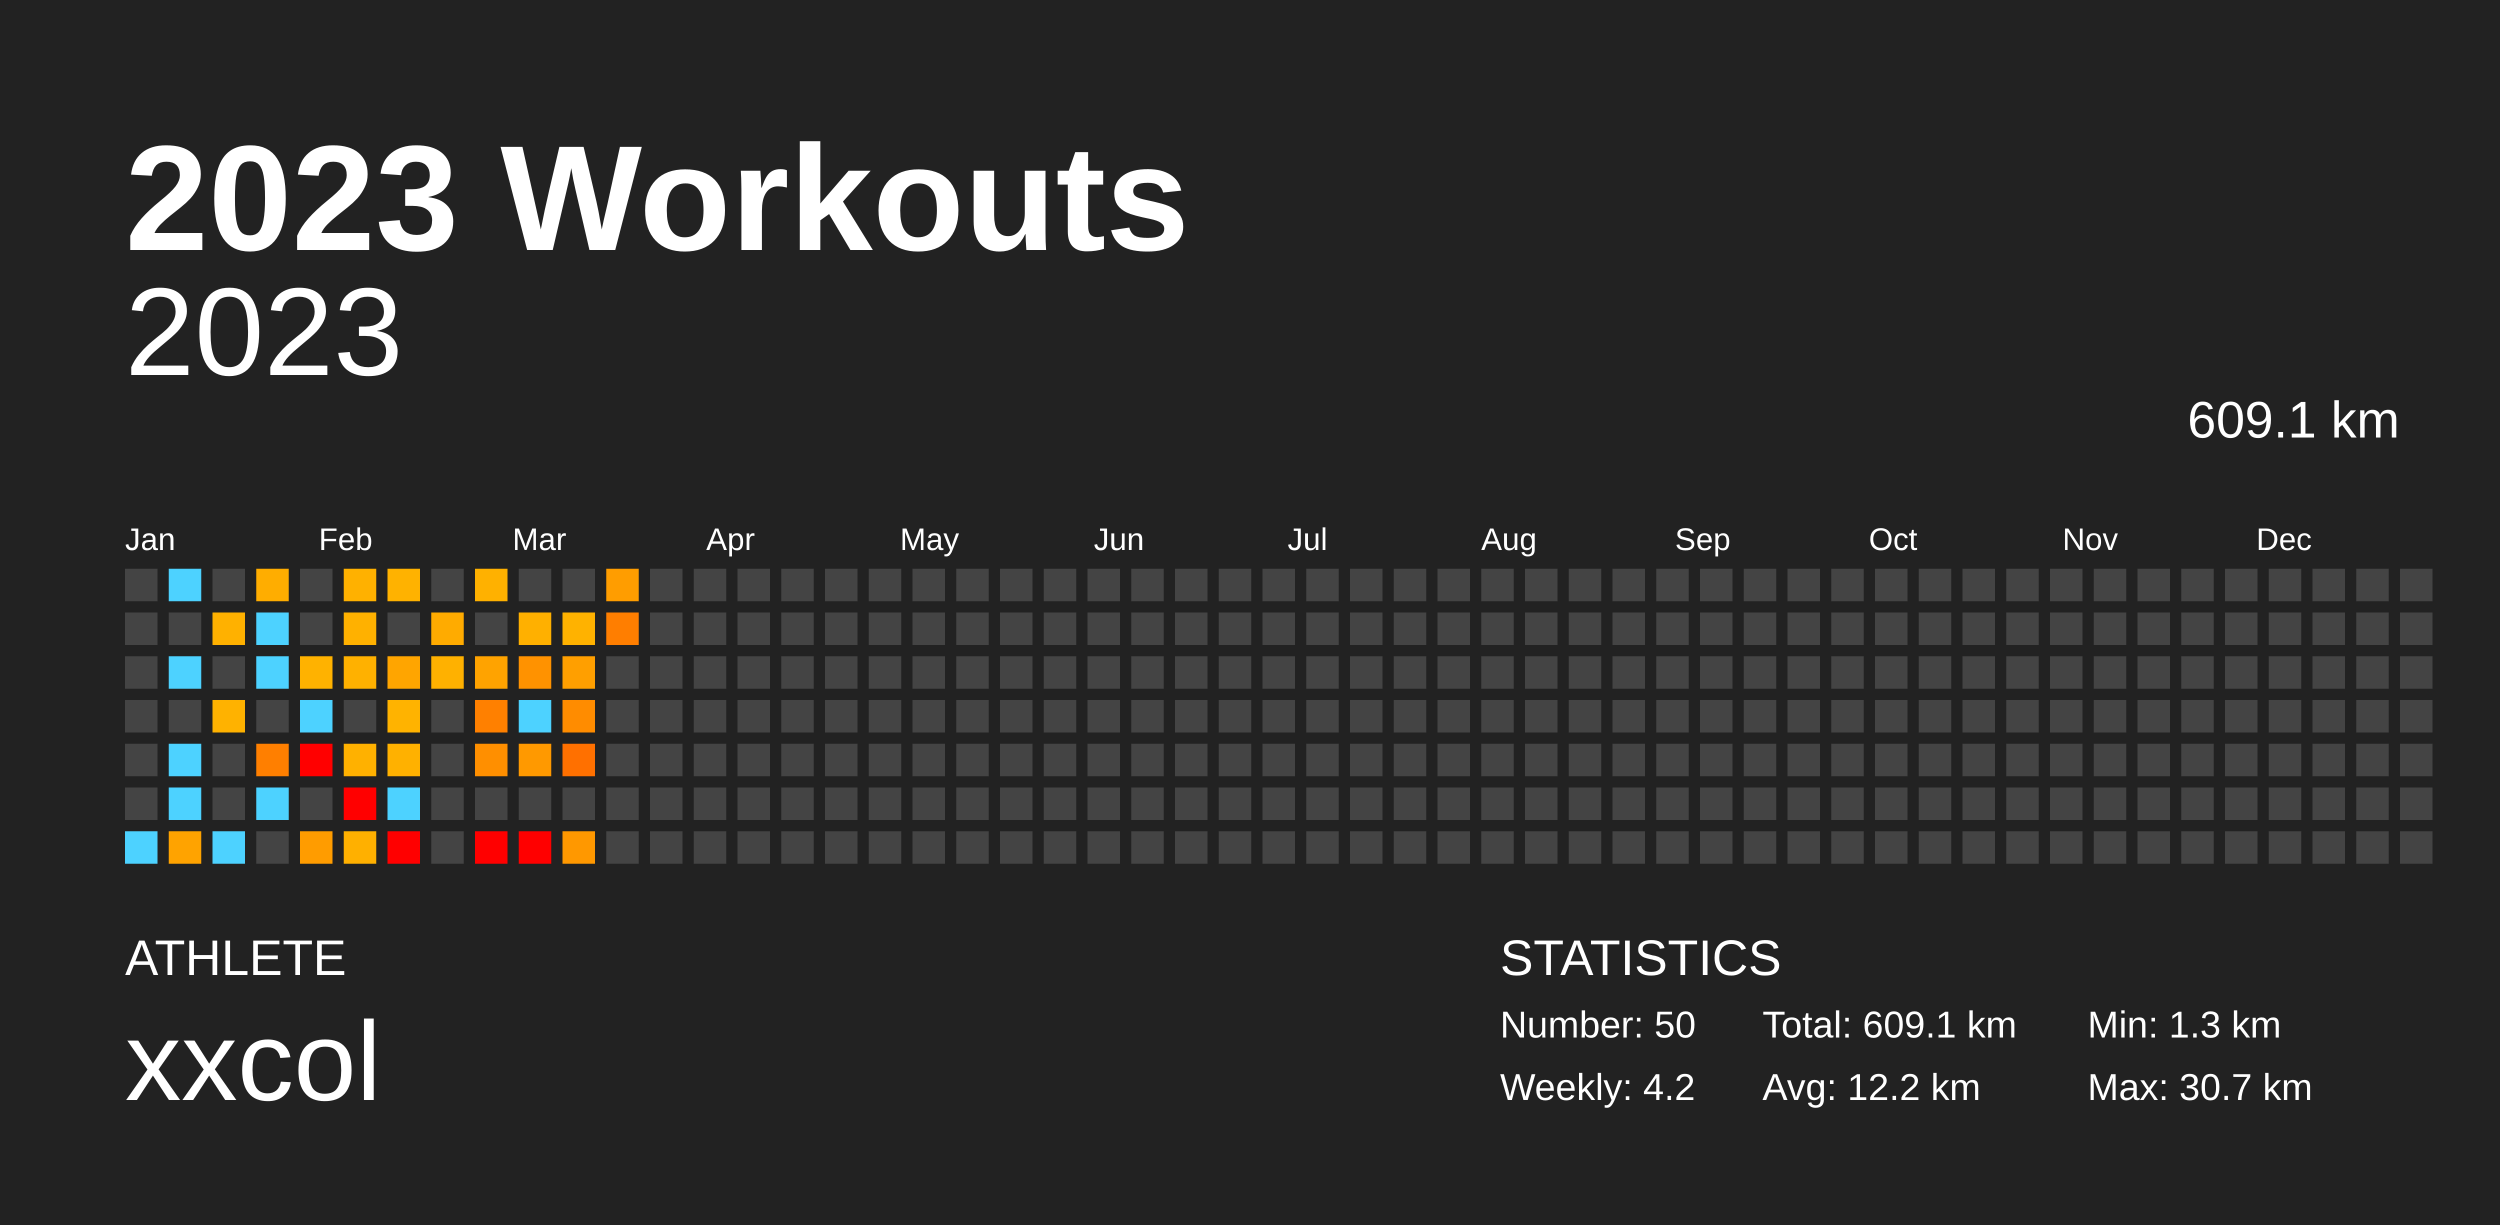
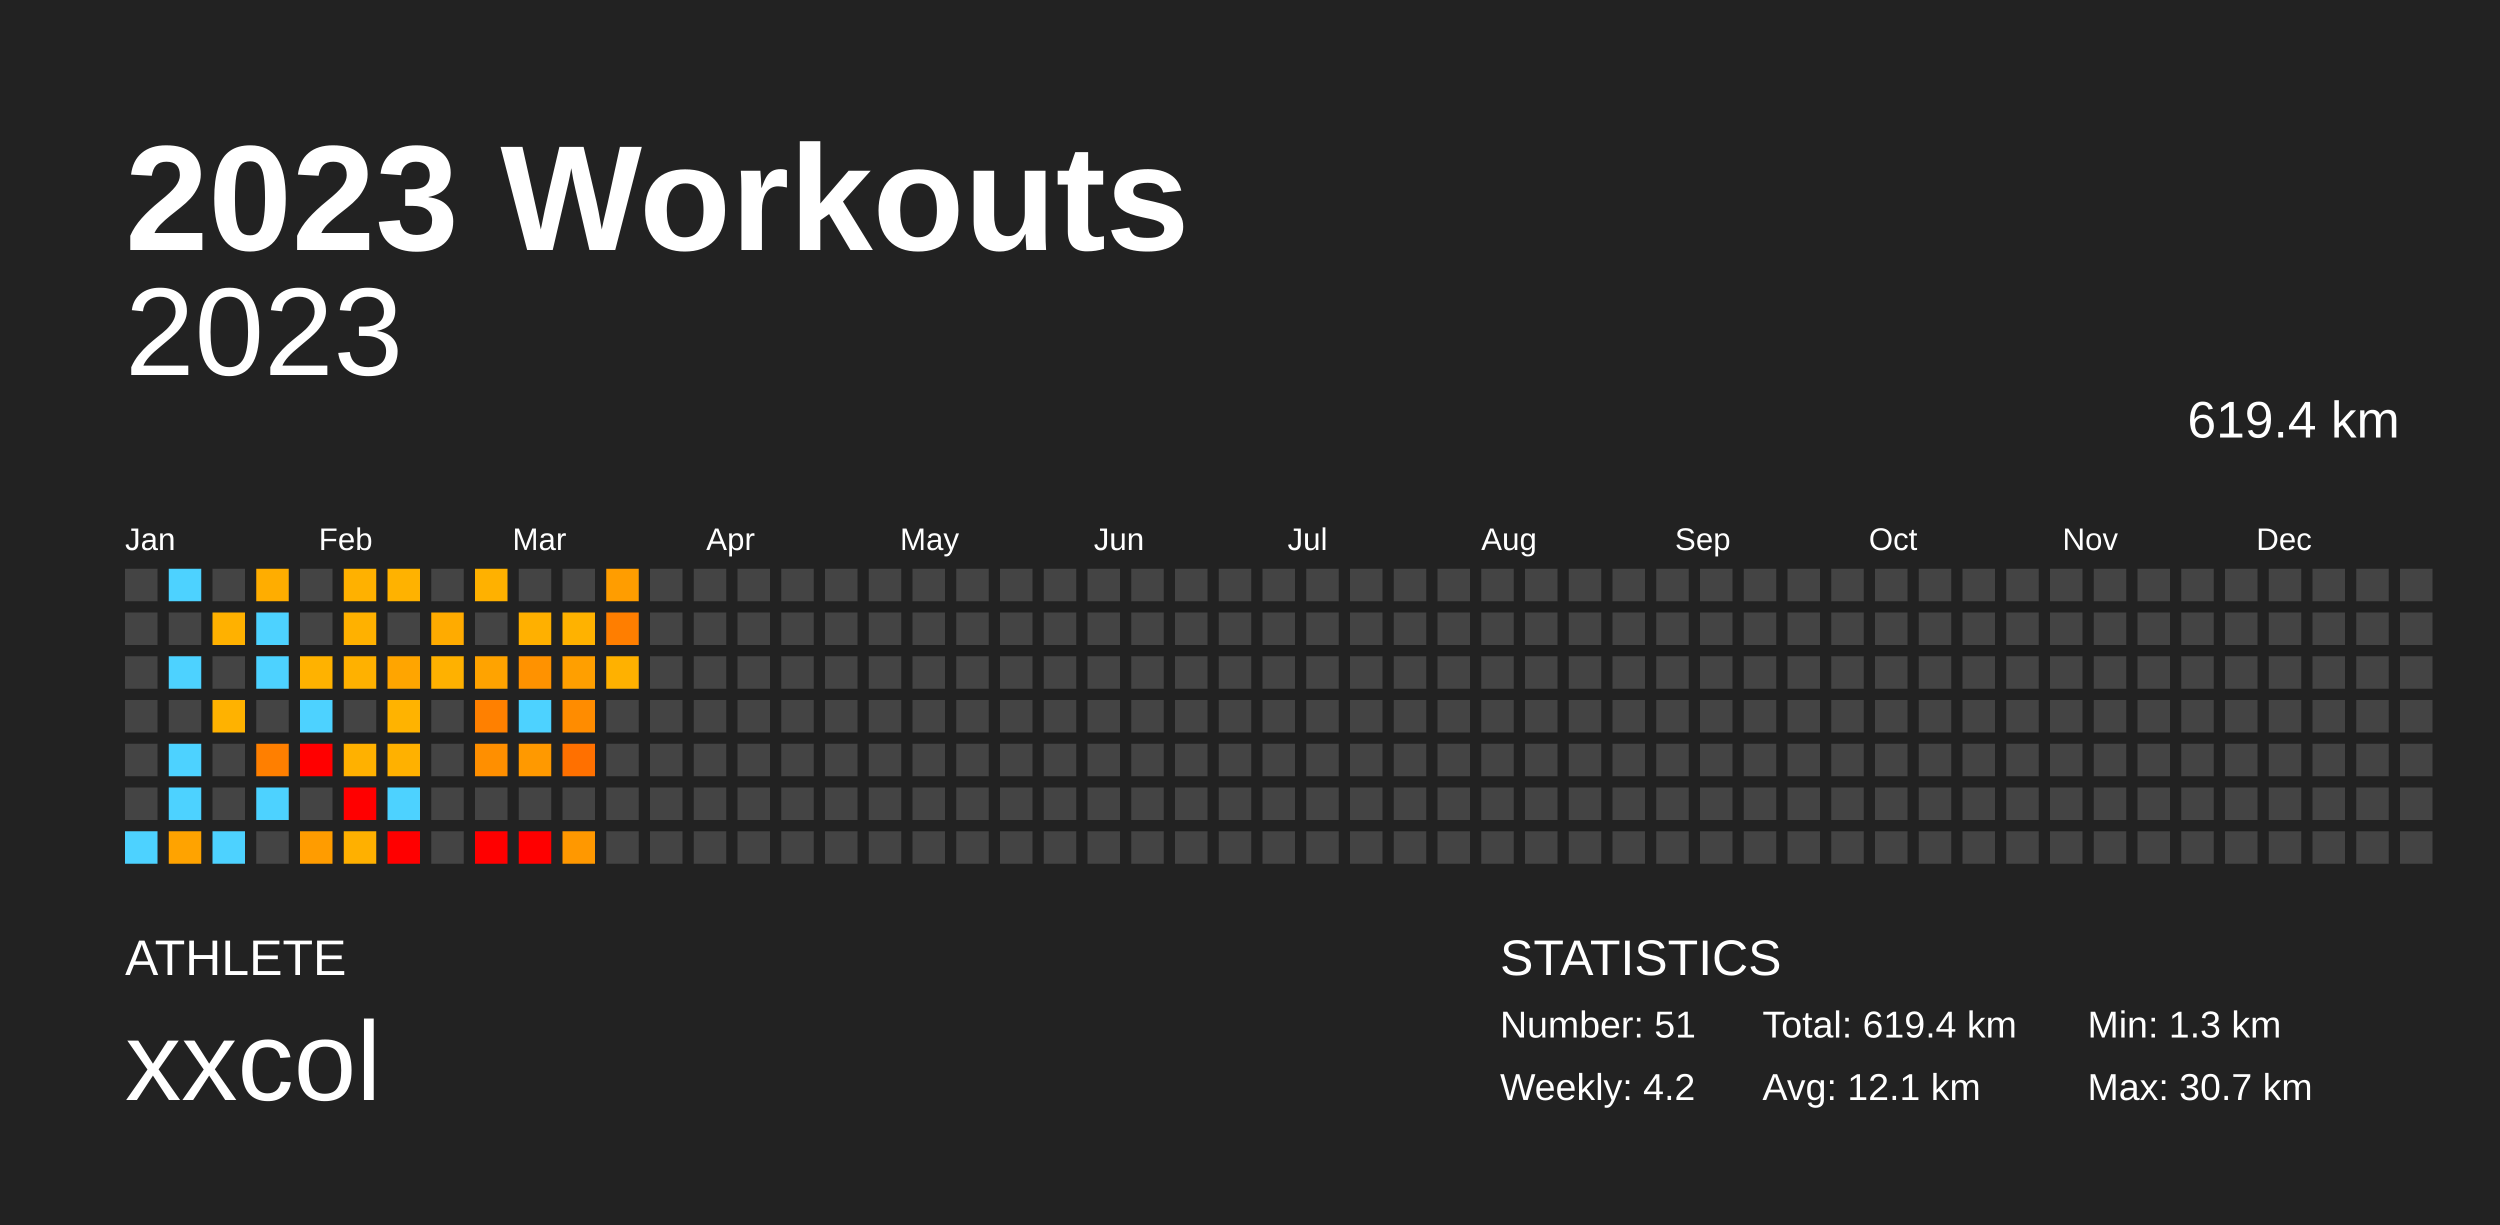
<svg xmlns="http://www.w3.org/2000/svg" baseProfile="full" height="98mm" version="1.1" viewBox="0,0,200,98" width="200mm">
  <defs />
  <rect fill="#222222" height="98" width="200" x="0" y="0" />
  <text fill="#FFFFFF" style="font-size:12px; font-family:Arial; font-weight:bold;" x="10" y="20">2023 Workouts</text>
  <text fill="#FFFFFF" style="font-size:4px; font-family:Arial" x="10" y="78">ATHLETE</text>
  <text fill="#FFFFFF" style="font-size:9px; font-family:Arial" x="10" y="88">xxcol</text>
  <text fill="#FFFFFF" style="font-size:4px; font-family:Arial" x="120" y="78">STATISTICS</text>
-   <text fill="#FFFFFF" style="font-size:3px; font-family:Arial" x="120" y="83">Number: 50</text>
+   <text fill="#FFFFFF" style="font-size:3px; font-family:Arial" x="120" y="83">Number: 51</text>
  <text fill="#FFFFFF" style="font-size:3px; font-family:Arial" x="120" y="88">Weekly: 4.2</text>
-   <text fill="#FFFFFF" style="font-size:3px; font-family:Arial" x="141" y="83">Total: 609.1 km</text>
-   <text fill="#FFFFFF" style="font-size:3px; font-family:Arial" x="141" y="88">Avg: 12.2 km</text>
+   <text fill="#FFFFFF" style="font-size:3px; font-family:Arial" x="141" y="83">Total: 619.4 km</text>
+   <text fill="#FFFFFF" style="font-size:3px; font-family:Arial" x="141" y="88">Avg: 12.1 km</text>
  <text fill="#FFFFFF" style="font-size:3px; font-family:Arial" x="167" y="83">Min: 1.3 km</text>
  <text fill="#FFFFFF" style="font-size:3px; font-family:Arial" x="167" y="88">Max: 30.7 km</text>
  <text alignment-baseline="hanging" fill="#FFFFFF" style="font-size:10.0px; font-family:Arial;" x="10" y="30">2023</text>
-   <text alignment-baseline="hanging" fill="#FFFFFF" style="font-size:4.125px; font-family:Arial;" x="175" y="35">609.1 km</text>
+   <text alignment-baseline="hanging" fill="#FFFFFF" style="font-size:4.125px; font-family:Arial;" x="175" y="35">619.4 km</text>
  <text fill="#FFFFFF" style="font-size:2.5px; font-family:Arial" x="10.0" y="44">Jan</text>
  <text fill="#FFFFFF" style="font-size:2.5px; font-family:Arial" x="25.5" y="44">Feb</text>
  <text fill="#FFFFFF" style="font-size:2.5px; font-family:Arial" x="41.0" y="44">Mar</text>
  <text fill="#FFFFFF" style="font-size:2.5px; font-family:Arial" x="56.5" y="44">Apr</text>
  <text fill="#FFFFFF" style="font-size:2.5px; font-family:Arial" x="72.0" y="44">May</text>
  <text fill="#FFFFFF" style="font-size:2.5px; font-family:Arial" x="87.5" y="44">Jun</text>
  <text fill="#FFFFFF" style="font-size:2.5px; font-family:Arial" x="103.0" y="44">Jul</text>
  <text fill="#FFFFFF" style="font-size:2.5px; font-family:Arial" x="118.5" y="44">Aug</text>
  <text fill="#FFFFFF" style="font-size:2.5px; font-family:Arial" x="134.0" y="44">Sep</text>
  <text fill="#FFFFFF" style="font-size:2.5px; font-family:Arial" x="149.5" y="44">Oct</text>
  <text fill="#FFFFFF" style="font-size:2.5px; font-family:Arial" x="165.0" y="44">Nov</text>
  <text fill="#FFFFFF" style="font-size:2.5px; font-family:Arial" x="180.5" y="44">Dec</text>
  <rect fill="#444444" height="2.6" width="2.6" x="10.0" y="45.5" />
  <rect fill="#444444" height="2.6" width="2.6" x="10.0" y="49.0" />
  <rect fill="#444444" height="2.6" width="2.6" x="10.0" y="52.5" />
  <rect fill="#444444" height="2.6" width="2.6" x="10.0" y="56.0" />
  <rect fill="#444444" height="2.6" width="2.6" x="10.0" y="59.5" />
  <rect fill="#444444" height="2.6" width="2.6" x="10.0" y="63.0" />
  <rect fill="#4dd2ff" height="2.6" width="2.6" x="10.0" y="66.5" />
  <rect fill="#4dd2ff" height="2.6" width="2.6" x="13.5" y="45.5" />
  <rect fill="#444444" height="2.6" width="2.6" x="13.5" y="49.0" />
  <rect fill="#4dd2ff" height="2.6" width="2.6" x="13.5" y="52.5" />
  <rect fill="#444444" height="2.6" width="2.6" x="13.5" y="56.0" />
  <rect fill="#4dd2ff" height="2.6" width="2.6" x="13.5" y="59.5" />
  <rect fill="#4dd2ff" height="2.6" width="2.6" x="13.5" y="63.0" />
  <rect fill="#ffa300" height="2.6" width="2.6" x="13.5" y="66.5" />
  <rect fill="#444444" height="2.6" width="2.6" x="17.0" y="45.5" />
  <rect fill="#ffb100" height="2.6" width="2.6" x="17.0" y="49.0" />
  <rect fill="#444444" height="2.6" width="2.6" x="17.0" y="52.5" />
  <rect fill="#ffb200" height="2.6" width="2.6" x="17.0" y="56.0" />
  <rect fill="#444444" height="2.6" width="2.6" x="17.0" y="59.5" />
  <rect fill="#444444" height="2.6" width="2.6" x="17.0" y="63.0" />
  <rect fill="#4dd2ff" height="2.6" width="2.6" x="17.0" y="66.5" />
  <rect fill="#ffad00" height="2.6" width="2.6" x="20.5" y="45.5" />
  <rect fill="#4dd2ff" height="2.6" width="2.6" x="20.5" y="49.0" />
  <rect fill="#4dd2ff" height="2.6" width="2.6" x="20.5" y="52.5" />
  <rect fill="#444444" height="2.6" width="2.6" x="20.5" y="56.0" />
  <rect fill="#ff7f00" height="2.6" width="2.6" x="20.5" y="59.5" />
  <rect fill="#4dd2ff" height="2.6" width="2.6" x="20.5" y="63.0" />
  <rect fill="#444444" height="2.6" width="2.6" x="20.5" y="66.5" />
  <rect fill="#444444" height="2.6" width="2.6" x="24.0" y="45.5" />
  <rect fill="#444444" height="2.6" width="2.6" x="24.0" y="49.0" />
  <rect fill="#ffb200" height="2.6" width="2.6" x="24.0" y="52.5" />
  <rect fill="#4dd2ff" height="2.6" width="2.6" x="24.0" y="56.0" />
  <rect fill="red" height="2.6" width="2.6" x="24.0" y="59.5" />
  <rect fill="#444444" height="2.6" width="2.6" x="24.0" y="63.0" />
  <rect fill="#ff9c00" height="2.6" width="2.6" x="24.0" y="66.5" />
  <rect fill="#ffb100" height="2.6" width="2.6" x="27.5" y="45.5" />
  <rect fill="#ffb100" height="2.6" width="2.6" x="27.5" y="49.0" />
  <rect fill="#ffb100" height="2.6" width="2.6" x="27.5" y="52.5" />
  <rect fill="#444444" height="2.6" width="2.6" x="27.5" y="56.0" />
  <rect fill="#ffb100" height="2.6" width="2.6" x="27.5" y="59.5" />
  <rect fill="red" height="2.6" width="2.6" x="27.5" y="63.0" />
  <rect fill="#ffb000" height="2.6" width="2.6" x="27.5" y="66.5" />
  <rect fill="#ffb200" height="2.6" width="2.6" x="31.0" y="45.5" />
  <rect fill="#444444" height="2.6" width="2.6" x="31.0" y="49.0" />
  <rect fill="#ffa500" height="2.6" width="2.6" x="31.0" y="52.5" />
  <rect fill="#ffb300" height="2.6" width="2.6" x="31.0" y="56.0" />
  <rect fill="#ffb100" height="2.6" width="2.6" x="31.0" y="59.5" />
  <rect fill="#4dd2ff" height="2.6" width="2.6" x="31.0" y="63.0" />
  <rect fill="red" height="2.6" width="2.6" x="31.0" y="66.5" />
  <rect fill="#444444" height="2.6" width="2.6" x="34.5" y="45.5" />
  <rect fill="#ffab00" height="2.6" width="2.6" x="34.5" y="49.0" />
  <rect fill="#ffb100" height="2.6" width="2.6" x="34.5" y="52.5" />
  <rect fill="#444444" height="2.6" width="2.6" x="34.5" y="56.0" />
  <rect fill="#444444" height="2.6" width="2.6" x="34.5" y="59.5" />
  <rect fill="#444444" height="2.6" width="2.6" x="34.5" y="63.0" />
  <rect fill="#444444" height="2.6" width="2.6" x="34.5" y="66.5" />
  <rect fill="#ffb100" height="2.6" width="2.6" x="38.0" y="45.5" />
  <rect fill="#444444" height="2.6" width="2.6" x="38.0" y="49.0" />
  <rect fill="#ffa300" height="2.6" width="2.6" x="38.0" y="52.5" />
  <rect fill="#ff8000" height="2.6" width="2.6" x="38.0" y="56.0" />
  <rect fill="#ff8f00" height="2.6" width="2.6" x="38.0" y="59.5" />
  <rect fill="#444444" height="2.6" width="2.6" x="38.0" y="63.0" />
  <rect fill="red" height="2.6" width="2.6" x="38.0" y="66.5" />
  <rect fill="#444444" height="2.6" width="2.6" x="41.5" y="45.5" />
  <rect fill="#ffb000" height="2.6" width="2.6" x="41.5" y="49.0" />
  <rect fill="#ff9200" height="2.6" width="2.6" x="41.5" y="52.5" />
  <rect fill="#4dd2ff" height="2.6" width="2.6" x="41.5" y="56.0" />
  <rect fill="#ff9900" height="2.6" width="2.6" x="41.5" y="59.5" />
  <rect fill="#444444" height="2.6" width="2.6" x="41.5" y="63.0" />
  <rect fill="red" height="2.6" width="2.6" x="41.5" y="66.5" />
  <rect fill="#444444" height="2.6" width="2.6" x="45.0" y="45.5" />
  <rect fill="#ffb200" height="2.6" width="2.6" x="45.0" y="49.0" />
  <rect fill="#ff9f00" height="2.6" width="2.6" x="45.0" y="52.5" />
  <rect fill="#ff8c00" height="2.6" width="2.6" x="45.0" y="56.0" />
  <rect fill="#ff7000" height="2.6" width="2.6" x="45.0" y="59.5" />
  <rect fill="#444444" height="2.6" width="2.6" x="45.0" y="63.0" />
  <rect fill="#ff9800" height="2.6" width="2.6" x="45.0" y="66.5" />
  <rect fill="#ff9d00" height="2.6" width="2.6" x="48.5" y="45.5" />
  <rect fill="#ff7e00" height="2.6" width="2.6" x="48.5" y="49.0" />
-   <rect fill="#444444" height="2.6" width="2.6" x="48.5" y="52.5" />
+   <rect fill="#ffb100" height="2.6" width="2.6" x="48.5" y="52.5" />
  <rect fill="#444444" height="2.6" width="2.6" x="48.5" y="56.0" />
  <rect fill="#444444" height="2.6" width="2.6" x="48.5" y="59.5" />
  <rect fill="#444444" height="2.6" width="2.6" x="48.5" y="63.0" />
  <rect fill="#444444" height="2.6" width="2.6" x="48.5" y="66.5" />
  <rect fill="#444444" height="2.6" width="2.6" x="52.0" y="45.5" />
  <rect fill="#444444" height="2.6" width="2.6" x="52.0" y="49.0" />
  <rect fill="#444444" height="2.6" width="2.6" x="52.0" y="52.5" />
  <rect fill="#444444" height="2.6" width="2.6" x="52.0" y="56.0" />
  <rect fill="#444444" height="2.6" width="2.6" x="52.0" y="59.5" />
  <rect fill="#444444" height="2.6" width="2.6" x="52.0" y="63.0" />
  <rect fill="#444444" height="2.6" width="2.6" x="52.0" y="66.5" />
  <rect fill="#444444" height="2.6" width="2.6" x="55.5" y="45.5" />
  <rect fill="#444444" height="2.6" width="2.6" x="55.5" y="49.0" />
  <rect fill="#444444" height="2.6" width="2.6" x="55.5" y="52.5" />
  <rect fill="#444444" height="2.6" width="2.6" x="55.5" y="56.0" />
  <rect fill="#444444" height="2.6" width="2.6" x="55.5" y="59.5" />
  <rect fill="#444444" height="2.6" width="2.6" x="55.5" y="63.0" />
  <rect fill="#444444" height="2.6" width="2.6" x="55.5" y="66.5" />
  <rect fill="#444444" height="2.6" width="2.6" x="59.0" y="45.5" />
  <rect fill="#444444" height="2.6" width="2.6" x="59.0" y="49.0" />
  <rect fill="#444444" height="2.6" width="2.6" x="59.0" y="52.5" />
  <rect fill="#444444" height="2.6" width="2.6" x="59.0" y="56.0" />
  <rect fill="#444444" height="2.6" width="2.6" x="59.0" y="59.5" />
  <rect fill="#444444" height="2.6" width="2.6" x="59.0" y="63.0" />
  <rect fill="#444444" height="2.6" width="2.6" x="59.0" y="66.5" />
  <rect fill="#444444" height="2.6" width="2.6" x="62.5" y="45.5" />
  <rect fill="#444444" height="2.6" width="2.6" x="62.5" y="49.0" />
  <rect fill="#444444" height="2.6" width="2.6" x="62.5" y="52.5" />
  <rect fill="#444444" height="2.6" width="2.6" x="62.5" y="56.0" />
  <rect fill="#444444" height="2.6" width="2.6" x="62.5" y="59.5" />
  <rect fill="#444444" height="2.6" width="2.6" x="62.5" y="63.0" />
  <rect fill="#444444" height="2.6" width="2.6" x="62.5" y="66.5" />
  <rect fill="#444444" height="2.6" width="2.6" x="66.0" y="45.5" />
  <rect fill="#444444" height="2.6" width="2.6" x="66.0" y="49.0" />
  <rect fill="#444444" height="2.6" width="2.6" x="66.0" y="52.5" />
  <rect fill="#444444" height="2.6" width="2.6" x="66.0" y="56.0" />
  <rect fill="#444444" height="2.6" width="2.6" x="66.0" y="59.5" />
  <rect fill="#444444" height="2.6" width="2.6" x="66.0" y="63.0" />
  <rect fill="#444444" height="2.6" width="2.6" x="66.0" y="66.5" />
  <rect fill="#444444" height="2.6" width="2.6" x="69.5" y="45.5" />
  <rect fill="#444444" height="2.6" width="2.6" x="69.5" y="49.0" />
  <rect fill="#444444" height="2.6" width="2.6" x="69.5" y="52.5" />
  <rect fill="#444444" height="2.6" width="2.6" x="69.5" y="56.0" />
  <rect fill="#444444" height="2.6" width="2.6" x="69.5" y="59.5" />
  <rect fill="#444444" height="2.6" width="2.6" x="69.5" y="63.0" />
  <rect fill="#444444" height="2.6" width="2.6" x="69.5" y="66.5" />
  <rect fill="#444444" height="2.6" width="2.6" x="73.0" y="45.5" />
  <rect fill="#444444" height="2.6" width="2.6" x="73.0" y="49.0" />
  <rect fill="#444444" height="2.6" width="2.6" x="73.0" y="52.5" />
  <rect fill="#444444" height="2.6" width="2.6" x="73.0" y="56.0" />
  <rect fill="#444444" height="2.6" width="2.6" x="73.0" y="59.5" />
  <rect fill="#444444" height="2.6" width="2.6" x="73.0" y="63.0" />
  <rect fill="#444444" height="2.6" width="2.6" x="73.0" y="66.5" />
  <rect fill="#444444" height="2.6" width="2.6" x="76.5" y="45.5" />
  <rect fill="#444444" height="2.6" width="2.6" x="76.5" y="49.0" />
  <rect fill="#444444" height="2.6" width="2.6" x="76.5" y="52.5" />
  <rect fill="#444444" height="2.6" width="2.6" x="76.5" y="56.0" />
  <rect fill="#444444" height="2.6" width="2.6" x="76.5" y="59.5" />
  <rect fill="#444444" height="2.6" width="2.6" x="76.5" y="63.0" />
  <rect fill="#444444" height="2.6" width="2.6" x="76.5" y="66.5" />
  <rect fill="#444444" height="2.6" width="2.6" x="80.0" y="45.5" />
  <rect fill="#444444" height="2.6" width="2.6" x="80.0" y="49.0" />
  <rect fill="#444444" height="2.6" width="2.6" x="80.0" y="52.5" />
  <rect fill="#444444" height="2.6" width="2.6" x="80.0" y="56.0" />
  <rect fill="#444444" height="2.6" width="2.6" x="80.0" y="59.5" />
  <rect fill="#444444" height="2.6" width="2.6" x="80.0" y="63.0" />
  <rect fill="#444444" height="2.6" width="2.6" x="80.0" y="66.5" />
  <rect fill="#444444" height="2.6" width="2.6" x="83.5" y="45.5" />
  <rect fill="#444444" height="2.6" width="2.6" x="83.5" y="49.0" />
  <rect fill="#444444" height="2.6" width="2.6" x="83.5" y="52.5" />
  <rect fill="#444444" height="2.6" width="2.6" x="83.5" y="56.0" />
  <rect fill="#444444" height="2.6" width="2.6" x="83.5" y="59.5" />
  <rect fill="#444444" height="2.6" width="2.6" x="83.5" y="63.0" />
  <rect fill="#444444" height="2.6" width="2.6" x="83.5" y="66.5" />
  <rect fill="#444444" height="2.6" width="2.6" x="87.0" y="45.5" />
  <rect fill="#444444" height="2.6" width="2.6" x="87.0" y="49.0" />
  <rect fill="#444444" height="2.6" width="2.6" x="87.0" y="52.5" />
  <rect fill="#444444" height="2.6" width="2.6" x="87.0" y="56.0" />
  <rect fill="#444444" height="2.6" width="2.6" x="87.0" y="59.5" />
  <rect fill="#444444" height="2.6" width="2.6" x="87.0" y="63.0" />
  <rect fill="#444444" height="2.6" width="2.6" x="87.0" y="66.5" />
  <rect fill="#444444" height="2.6" width="2.6" x="90.5" y="45.5" />
  <rect fill="#444444" height="2.6" width="2.6" x="90.5" y="49.0" />
  <rect fill="#444444" height="2.6" width="2.6" x="90.5" y="52.5" />
  <rect fill="#444444" height="2.6" width="2.6" x="90.5" y="56.0" />
  <rect fill="#444444" height="2.6" width="2.6" x="90.5" y="59.5" />
  <rect fill="#444444" height="2.6" width="2.6" x="90.5" y="63.0" />
  <rect fill="#444444" height="2.6" width="2.6" x="90.5" y="66.5" />
  <rect fill="#444444" height="2.6" width="2.6" x="94.0" y="45.5" />
  <rect fill="#444444" height="2.6" width="2.6" x="94.0" y="49.0" />
  <rect fill="#444444" height="2.6" width="2.6" x="94.0" y="52.5" />
  <rect fill="#444444" height="2.6" width="2.6" x="94.0" y="56.0" />
  <rect fill="#444444" height="2.6" width="2.6" x="94.0" y="59.5" />
  <rect fill="#444444" height="2.6" width="2.6" x="94.0" y="63.0" />
  <rect fill="#444444" height="2.6" width="2.6" x="94.0" y="66.5" />
  <rect fill="#444444" height="2.6" width="2.6" x="97.5" y="45.5" />
  <rect fill="#444444" height="2.6" width="2.6" x="97.5" y="49.0" />
  <rect fill="#444444" height="2.6" width="2.6" x="97.5" y="52.5" />
  <rect fill="#444444" height="2.6" width="2.6" x="97.5" y="56.0" />
  <rect fill="#444444" height="2.6" width="2.6" x="97.5" y="59.5" />
  <rect fill="#444444" height="2.6" width="2.6" x="97.5" y="63.0" />
  <rect fill="#444444" height="2.6" width="2.6" x="97.5" y="66.5" />
  <rect fill="#444444" height="2.6" width="2.6" x="101.0" y="45.5" />
  <rect fill="#444444" height="2.6" width="2.6" x="101.0" y="49.0" />
  <rect fill="#444444" height="2.6" width="2.6" x="101.0" y="52.5" />
  <rect fill="#444444" height="2.6" width="2.6" x="101.0" y="56.0" />
  <rect fill="#444444" height="2.6" width="2.6" x="101.0" y="59.5" />
  <rect fill="#444444" height="2.6" width="2.6" x="101.0" y="63.0" />
  <rect fill="#444444" height="2.6" width="2.6" x="101.0" y="66.5" />
  <rect fill="#444444" height="2.6" width="2.6" x="104.5" y="45.5" />
  <rect fill="#444444" height="2.6" width="2.6" x="104.5" y="49.0" />
  <rect fill="#444444" height="2.6" width="2.6" x="104.5" y="52.5" />
  <rect fill="#444444" height="2.6" width="2.6" x="104.5" y="56.0" />
  <rect fill="#444444" height="2.6" width="2.6" x="104.5" y="59.5" />
  <rect fill="#444444" height="2.6" width="2.6" x="104.5" y="63.0" />
  <rect fill="#444444" height="2.6" width="2.6" x="104.5" y="66.5" />
  <rect fill="#444444" height="2.6" width="2.6" x="108.0" y="45.5" />
  <rect fill="#444444" height="2.6" width="2.6" x="108.0" y="49.0" />
  <rect fill="#444444" height="2.6" width="2.6" x="108.0" y="52.5" />
  <rect fill="#444444" height="2.6" width="2.6" x="108.0" y="56.0" />
  <rect fill="#444444" height="2.6" width="2.6" x="108.0" y="59.5" />
  <rect fill="#444444" height="2.6" width="2.6" x="108.0" y="63.0" />
  <rect fill="#444444" height="2.6" width="2.6" x="108.0" y="66.5" />
  <rect fill="#444444" height="2.6" width="2.6" x="111.5" y="45.5" />
  <rect fill="#444444" height="2.6" width="2.6" x="111.5" y="49.0" />
  <rect fill="#444444" height="2.6" width="2.6" x="111.5" y="52.5" />
  <rect fill="#444444" height="2.6" width="2.6" x="111.5" y="56.0" />
  <rect fill="#444444" height="2.6" width="2.6" x="111.5" y="59.5" />
  <rect fill="#444444" height="2.6" width="2.6" x="111.5" y="63.0" />
  <rect fill="#444444" height="2.6" width="2.6" x="111.5" y="66.5" />
  <rect fill="#444444" height="2.6" width="2.6" x="115.0" y="45.5" />
  <rect fill="#444444" height="2.6" width="2.6" x="115.0" y="49.0" />
  <rect fill="#444444" height="2.6" width="2.6" x="115.0" y="52.5" />
  <rect fill="#444444" height="2.6" width="2.6" x="115.0" y="56.0" />
  <rect fill="#444444" height="2.6" width="2.6" x="115.0" y="59.5" />
  <rect fill="#444444" height="2.6" width="2.6" x="115.0" y="63.0" />
  <rect fill="#444444" height="2.6" width="2.6" x="115.0" y="66.5" />
  <rect fill="#444444" height="2.6" width="2.6" x="118.5" y="45.5" />
  <rect fill="#444444" height="2.6" width="2.6" x="118.5" y="49.0" />
  <rect fill="#444444" height="2.6" width="2.6" x="118.5" y="52.5" />
  <rect fill="#444444" height="2.6" width="2.6" x="118.5" y="56.0" />
  <rect fill="#444444" height="2.6" width="2.6" x="118.5" y="59.5" />
  <rect fill="#444444" height="2.6" width="2.6" x="118.5" y="63.0" />
  <rect fill="#444444" height="2.6" width="2.6" x="118.5" y="66.5" />
  <rect fill="#444444" height="2.6" width="2.6" x="122.0" y="45.5" />
  <rect fill="#444444" height="2.6" width="2.6" x="122.0" y="49.0" />
  <rect fill="#444444" height="2.6" width="2.6" x="122.0" y="52.5" />
  <rect fill="#444444" height="2.6" width="2.6" x="122.0" y="56.0" />
  <rect fill="#444444" height="2.6" width="2.6" x="122.0" y="59.5" />
  <rect fill="#444444" height="2.6" width="2.6" x="122.0" y="63.0" />
  <rect fill="#444444" height="2.6" width="2.6" x="122.0" y="66.5" />
  <rect fill="#444444" height="2.6" width="2.6" x="125.5" y="45.5" />
  <rect fill="#444444" height="2.6" width="2.6" x="125.5" y="49.0" />
  <rect fill="#444444" height="2.6" width="2.6" x="125.5" y="52.5" />
  <rect fill="#444444" height="2.6" width="2.6" x="125.5" y="56.0" />
  <rect fill="#444444" height="2.6" width="2.6" x="125.5" y="59.5" />
  <rect fill="#444444" height="2.6" width="2.6" x="125.5" y="63.0" />
  <rect fill="#444444" height="2.6" width="2.6" x="125.5" y="66.5" />
  <rect fill="#444444" height="2.6" width="2.6" x="129.0" y="45.5" />
  <rect fill="#444444" height="2.6" width="2.6" x="129.0" y="49.0" />
  <rect fill="#444444" height="2.6" width="2.6" x="129.0" y="52.5" />
  <rect fill="#444444" height="2.6" width="2.6" x="129.0" y="56.0" />
  <rect fill="#444444" height="2.6" width="2.6" x="129.0" y="59.5" />
  <rect fill="#444444" height="2.6" width="2.6" x="129.0" y="63.0" />
  <rect fill="#444444" height="2.6" width="2.6" x="129.0" y="66.5" />
  <rect fill="#444444" height="2.6" width="2.6" x="132.5" y="45.5" />
  <rect fill="#444444" height="2.6" width="2.6" x="132.5" y="49.0" />
  <rect fill="#444444" height="2.6" width="2.6" x="132.5" y="52.5" />
  <rect fill="#444444" height="2.6" width="2.6" x="132.5" y="56.0" />
  <rect fill="#444444" height="2.6" width="2.6" x="132.5" y="59.5" />
  <rect fill="#444444" height="2.6" width="2.6" x="132.5" y="63.0" />
  <rect fill="#444444" height="2.6" width="2.6" x="132.5" y="66.5" />
  <rect fill="#444444" height="2.6" width="2.6" x="136.0" y="45.5" />
  <rect fill="#444444" height="2.6" width="2.6" x="136.0" y="49.0" />
  <rect fill="#444444" height="2.6" width="2.6" x="136.0" y="52.5" />
  <rect fill="#444444" height="2.6" width="2.6" x="136.0" y="56.0" />
  <rect fill="#444444" height="2.6" width="2.6" x="136.0" y="59.5" />
  <rect fill="#444444" height="2.6" width="2.6" x="136.0" y="63.0" />
  <rect fill="#444444" height="2.6" width="2.6" x="136.0" y="66.5" />
  <rect fill="#444444" height="2.6" width="2.6" x="139.5" y="45.5" />
  <rect fill="#444444" height="2.6" width="2.6" x="139.5" y="49.0" />
  <rect fill="#444444" height="2.6" width="2.6" x="139.5" y="52.5" />
  <rect fill="#444444" height="2.6" width="2.6" x="139.5" y="56.0" />
  <rect fill="#444444" height="2.6" width="2.6" x="139.5" y="59.5" />
  <rect fill="#444444" height="2.6" width="2.6" x="139.5" y="63.0" />
  <rect fill="#444444" height="2.6" width="2.6" x="139.5" y="66.5" />
  <rect fill="#444444" height="2.6" width="2.6" x="143.0" y="45.5" />
  <rect fill="#444444" height="2.6" width="2.6" x="143.0" y="49.0" />
  <rect fill="#444444" height="2.6" width="2.6" x="143.0" y="52.5" />
  <rect fill="#444444" height="2.6" width="2.6" x="143.0" y="56.0" />
  <rect fill="#444444" height="2.6" width="2.6" x="143.0" y="59.5" />
  <rect fill="#444444" height="2.6" width="2.6" x="143.0" y="63.0" />
  <rect fill="#444444" height="2.6" width="2.6" x="143.0" y="66.5" />
  <rect fill="#444444" height="2.6" width="2.6" x="146.5" y="45.5" />
  <rect fill="#444444" height="2.6" width="2.6" x="146.5" y="49.0" />
  <rect fill="#444444" height="2.6" width="2.6" x="146.5" y="52.5" />
  <rect fill="#444444" height="2.6" width="2.6" x="146.5" y="56.0" />
  <rect fill="#444444" height="2.6" width="2.6" x="146.5" y="59.5" />
  <rect fill="#444444" height="2.6" width="2.6" x="146.5" y="63.0" />
  <rect fill="#444444" height="2.6" width="2.6" x="146.5" y="66.5" />
  <rect fill="#444444" height="2.6" width="2.6" x="150.0" y="45.5" />
  <rect fill="#444444" height="2.6" width="2.6" x="150.0" y="49.0" />
  <rect fill="#444444" height="2.6" width="2.6" x="150.0" y="52.5" />
  <rect fill="#444444" height="2.6" width="2.6" x="150.0" y="56.0" />
  <rect fill="#444444" height="2.6" width="2.6" x="150.0" y="59.5" />
  <rect fill="#444444" height="2.6" width="2.6" x="150.0" y="63.0" />
  <rect fill="#444444" height="2.6" width="2.6" x="150.0" y="66.5" />
  <rect fill="#444444" height="2.6" width="2.6" x="153.5" y="45.5" />
  <rect fill="#444444" height="2.6" width="2.6" x="153.5" y="49.0" />
  <rect fill="#444444" height="2.6" width="2.6" x="153.5" y="52.5" />
  <rect fill="#444444" height="2.6" width="2.6" x="153.5" y="56.0" />
  <rect fill="#444444" height="2.6" width="2.6" x="153.5" y="59.5" />
  <rect fill="#444444" height="2.6" width="2.6" x="153.5" y="63.0" />
  <rect fill="#444444" height="2.6" width="2.6" x="153.5" y="66.5" />
  <rect fill="#444444" height="2.6" width="2.6" x="157.0" y="45.5" />
  <rect fill="#444444" height="2.6" width="2.6" x="157.0" y="49.0" />
  <rect fill="#444444" height="2.6" width="2.6" x="157.0" y="52.5" />
  <rect fill="#444444" height="2.6" width="2.6" x="157.0" y="56.0" />
  <rect fill="#444444" height="2.6" width="2.6" x="157.0" y="59.5" />
  <rect fill="#444444" height="2.6" width="2.6" x="157.0" y="63.0" />
  <rect fill="#444444" height="2.6" width="2.6" x="157.0" y="66.5" />
  <rect fill="#444444" height="2.6" width="2.6" x="160.5" y="45.5" />
  <rect fill="#444444" height="2.6" width="2.6" x="160.5" y="49.0" />
  <rect fill="#444444" height="2.6" width="2.6" x="160.5" y="52.5" />
  <rect fill="#444444" height="2.6" width="2.6" x="160.5" y="56.0" />
  <rect fill="#444444" height="2.6" width="2.6" x="160.5" y="59.5" />
  <rect fill="#444444" height="2.6" width="2.6" x="160.5" y="63.0" />
  <rect fill="#444444" height="2.6" width="2.6" x="160.5" y="66.5" />
  <rect fill="#444444" height="2.6" width="2.6" x="164.0" y="45.5" />
  <rect fill="#444444" height="2.6" width="2.6" x="164.0" y="49.0" />
  <rect fill="#444444" height="2.6" width="2.6" x="164.0" y="52.5" />
  <rect fill="#444444" height="2.6" width="2.6" x="164.0" y="56.0" />
  <rect fill="#444444" height="2.6" width="2.6" x="164.0" y="59.5" />
  <rect fill="#444444" height="2.6" width="2.6" x="164.0" y="63.0" />
  <rect fill="#444444" height="2.6" width="2.6" x="164.0" y="66.5" />
  <rect fill="#444444" height="2.6" width="2.6" x="167.5" y="45.5" />
  <rect fill="#444444" height="2.6" width="2.6" x="167.5" y="49.0" />
  <rect fill="#444444" height="2.6" width="2.6" x="167.5" y="52.5" />
  <rect fill="#444444" height="2.6" width="2.6" x="167.5" y="56.0" />
  <rect fill="#444444" height="2.6" width="2.6" x="167.5" y="59.5" />
  <rect fill="#444444" height="2.6" width="2.6" x="167.5" y="63.0" />
  <rect fill="#444444" height="2.6" width="2.6" x="167.5" y="66.5" />
  <rect fill="#444444" height="2.6" width="2.6" x="171.0" y="45.5" />
  <rect fill="#444444" height="2.6" width="2.6" x="171.0" y="49.0" />
  <rect fill="#444444" height="2.6" width="2.6" x="171.0" y="52.5" />
  <rect fill="#444444" height="2.6" width="2.6" x="171.0" y="56.0" />
  <rect fill="#444444" height="2.6" width="2.6" x="171.0" y="59.5" />
  <rect fill="#444444" height="2.6" width="2.6" x="171.0" y="63.0" />
  <rect fill="#444444" height="2.6" width="2.6" x="171.0" y="66.5" />
  <rect fill="#444444" height="2.6" width="2.6" x="174.5" y="45.5" />
  <rect fill="#444444" height="2.6" width="2.6" x="174.5" y="49.0" />
  <rect fill="#444444" height="2.6" width="2.6" x="174.5" y="52.5" />
  <rect fill="#444444" height="2.6" width="2.6" x="174.5" y="56.0" />
  <rect fill="#444444" height="2.6" width="2.6" x="174.5" y="59.5" />
  <rect fill="#444444" height="2.6" width="2.6" x="174.5" y="63.0" />
  <rect fill="#444444" height="2.6" width="2.6" x="174.5" y="66.5" />
  <rect fill="#444444" height="2.6" width="2.6" x="178.0" y="45.5" />
  <rect fill="#444444" height="2.6" width="2.6" x="178.0" y="49.0" />
  <rect fill="#444444" height="2.6" width="2.6" x="178.0" y="52.5" />
  <rect fill="#444444" height="2.6" width="2.6" x="178.0" y="56.0" />
  <rect fill="#444444" height="2.6" width="2.6" x="178.0" y="59.5" />
  <rect fill="#444444" height="2.6" width="2.6" x="178.0" y="63.0" />
  <rect fill="#444444" height="2.6" width="2.6" x="178.0" y="66.5" />
  <rect fill="#444444" height="2.6" width="2.6" x="181.5" y="45.5" />
  <rect fill="#444444" height="2.6" width="2.6" x="181.5" y="49.0" />
  <rect fill="#444444" height="2.6" width="2.6" x="181.5" y="52.5" />
  <rect fill="#444444" height="2.6" width="2.6" x="181.5" y="56.0" />
  <rect fill="#444444" height="2.6" width="2.6" x="181.5" y="59.5" />
  <rect fill="#444444" height="2.6" width="2.6" x="181.5" y="63.0" />
  <rect fill="#444444" height="2.6" width="2.6" x="181.5" y="66.5" />
  <rect fill="#444444" height="2.6" width="2.6" x="185.0" y="45.5" />
  <rect fill="#444444" height="2.6" width="2.6" x="185.0" y="49.0" />
  <rect fill="#444444" height="2.6" width="2.6" x="185.0" y="52.5" />
  <rect fill="#444444" height="2.6" width="2.6" x="185.0" y="56.0" />
  <rect fill="#444444" height="2.6" width="2.6" x="185.0" y="59.5" />
  <rect fill="#444444" height="2.6" width="2.6" x="185.0" y="63.0" />
  <rect fill="#444444" height="2.6" width="2.6" x="185.0" y="66.5" />
  <rect fill="#444444" height="2.6" width="2.6" x="188.5" y="45.5" />
  <rect fill="#444444" height="2.6" width="2.6" x="188.5" y="49.0" />
  <rect fill="#444444" height="2.6" width="2.6" x="188.5" y="52.5" />
  <rect fill="#444444" height="2.6" width="2.6" x="188.5" y="56.0" />
  <rect fill="#444444" height="2.6" width="2.6" x="188.5" y="59.5" />
  <rect fill="#444444" height="2.6" width="2.6" x="188.5" y="63.0" />
  <rect fill="#444444" height="2.6" width="2.6" x="188.5" y="66.5" />
  <rect fill="#444444" height="2.6" width="2.6" x="192.0" y="45.5" />
  <rect fill="#444444" height="2.6" width="2.6" x="192.0" y="49.0" />
  <rect fill="#444444" height="2.6" width="2.6" x="192.0" y="52.5" />
  <rect fill="#444444" height="2.6" width="2.6" x="192.0" y="56.0" />
  <rect fill="#444444" height="2.6" width="2.6" x="192.0" y="59.5" />
  <rect fill="#444444" height="2.6" width="2.6" x="192.0" y="63.0" />
  <rect fill="#444444" height="2.6" width="2.6" x="192.0" y="66.5" />
</svg>
